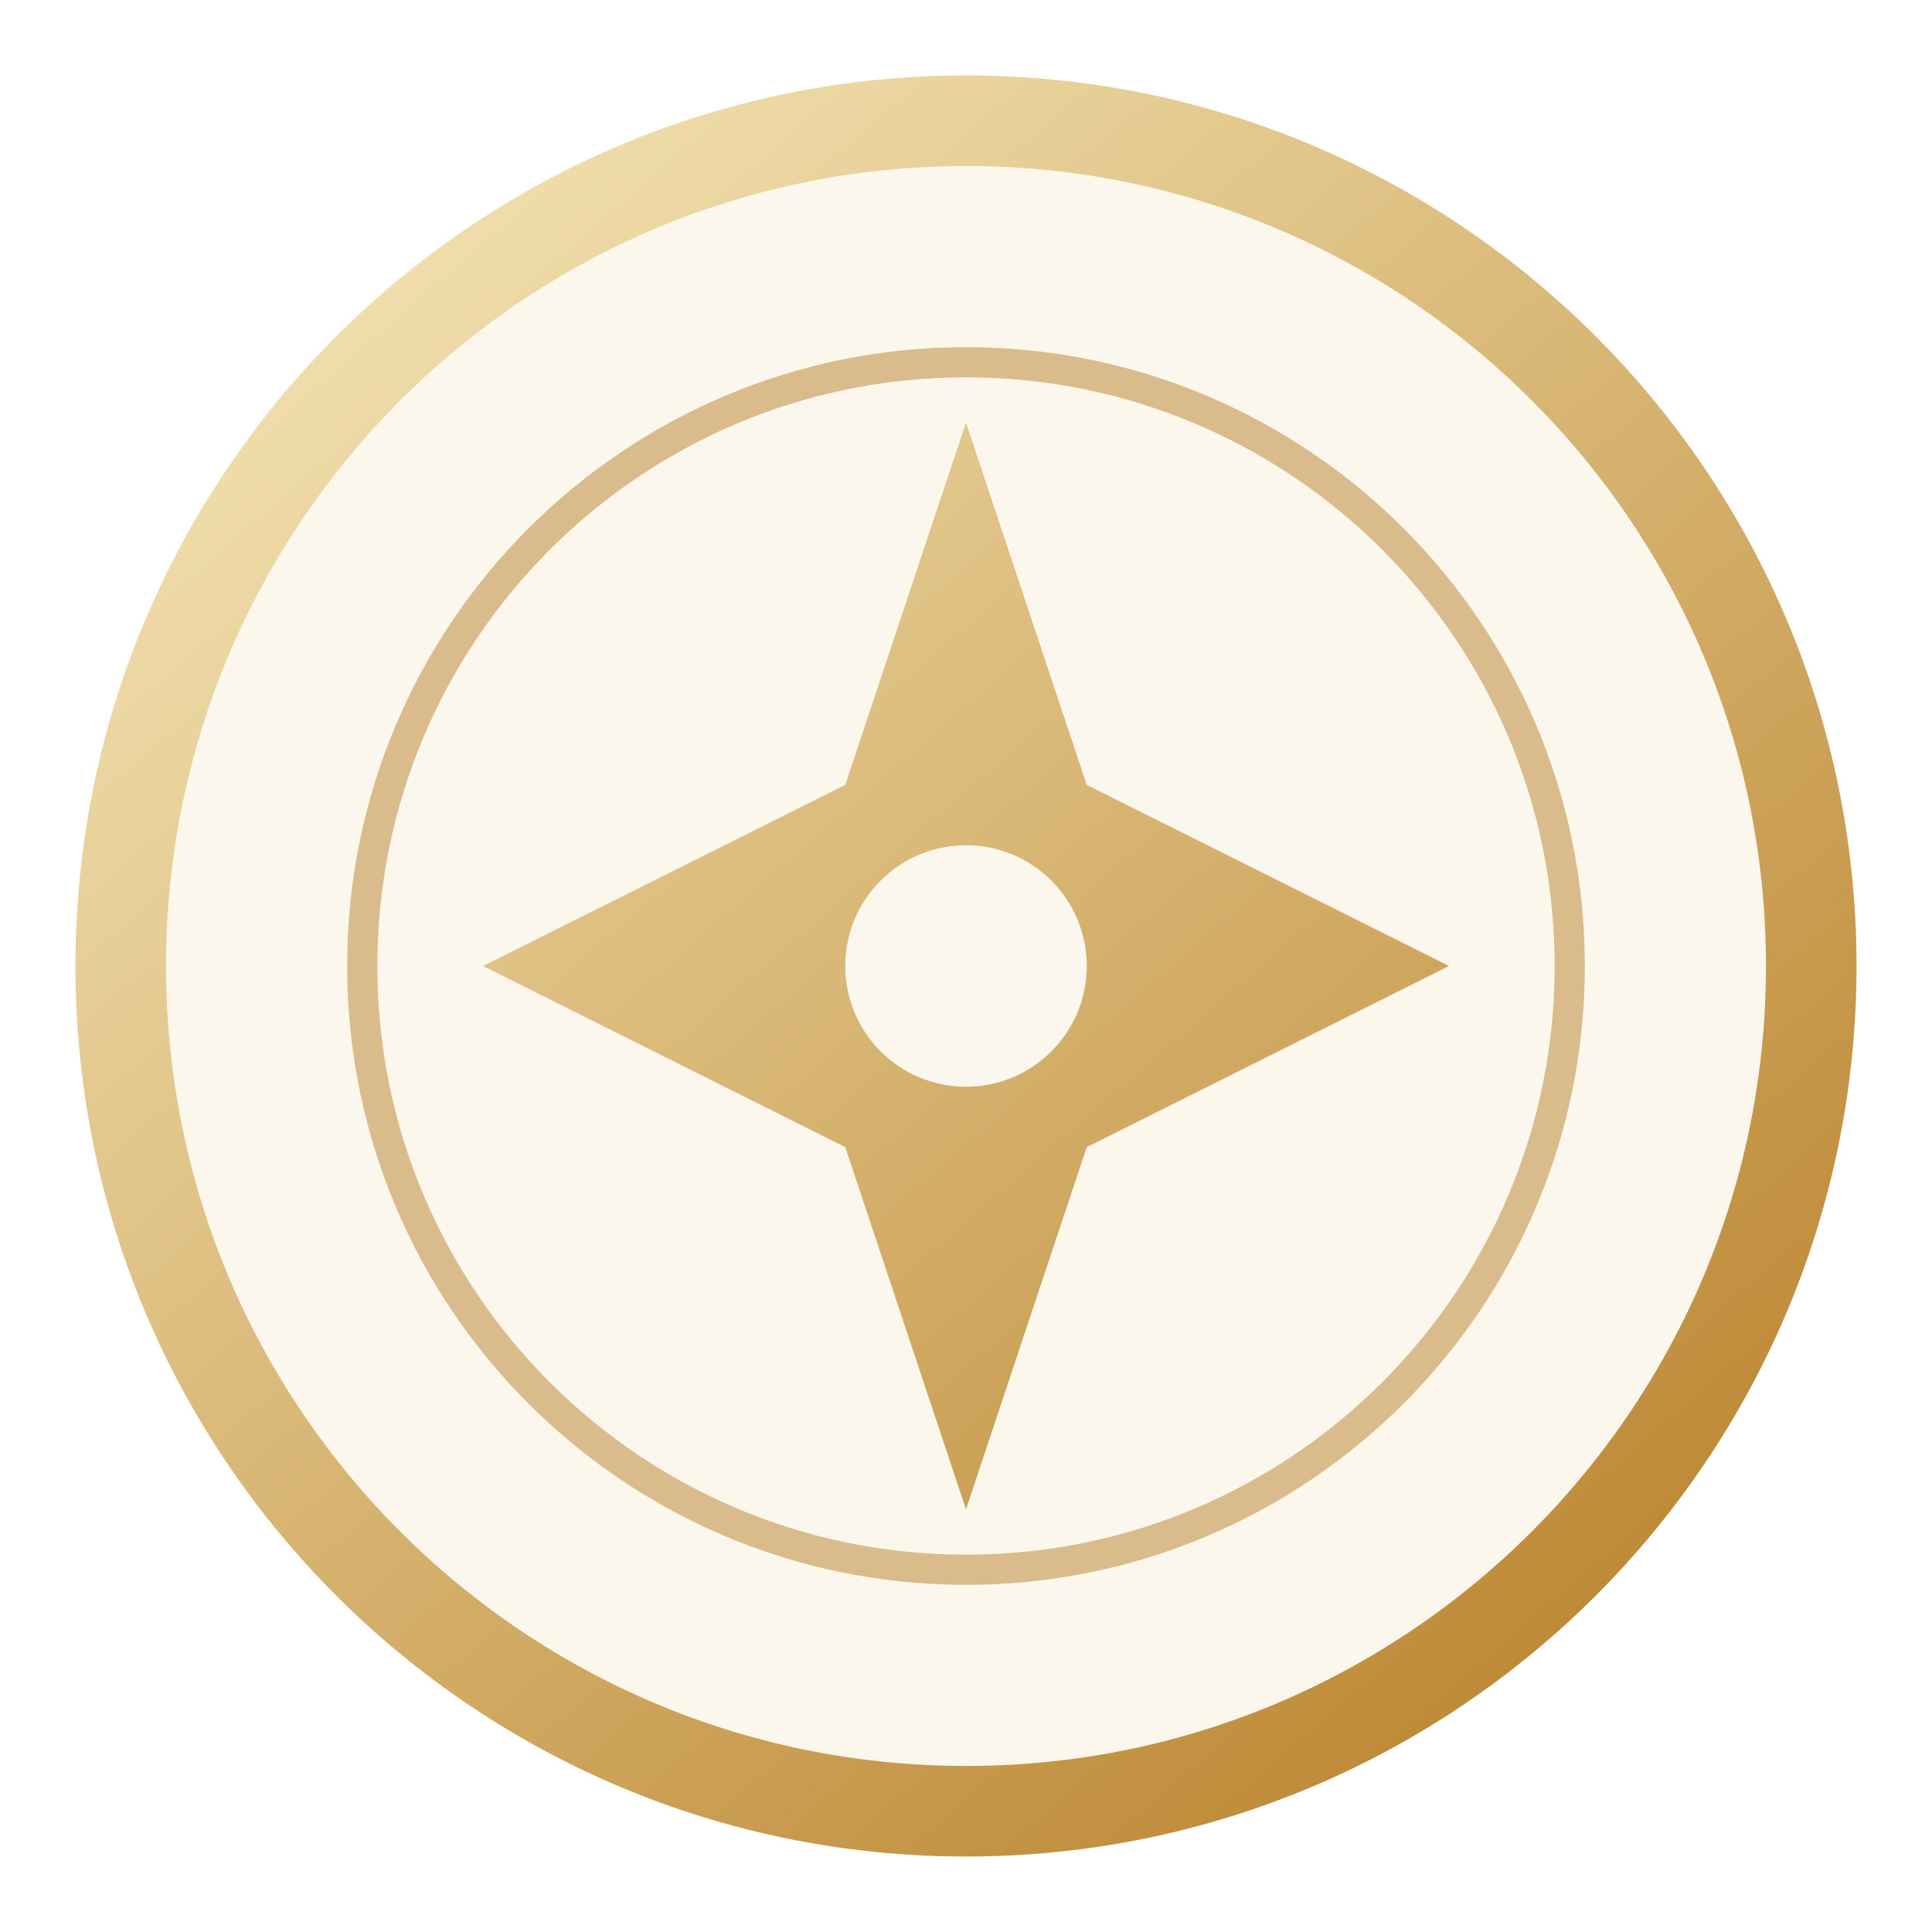
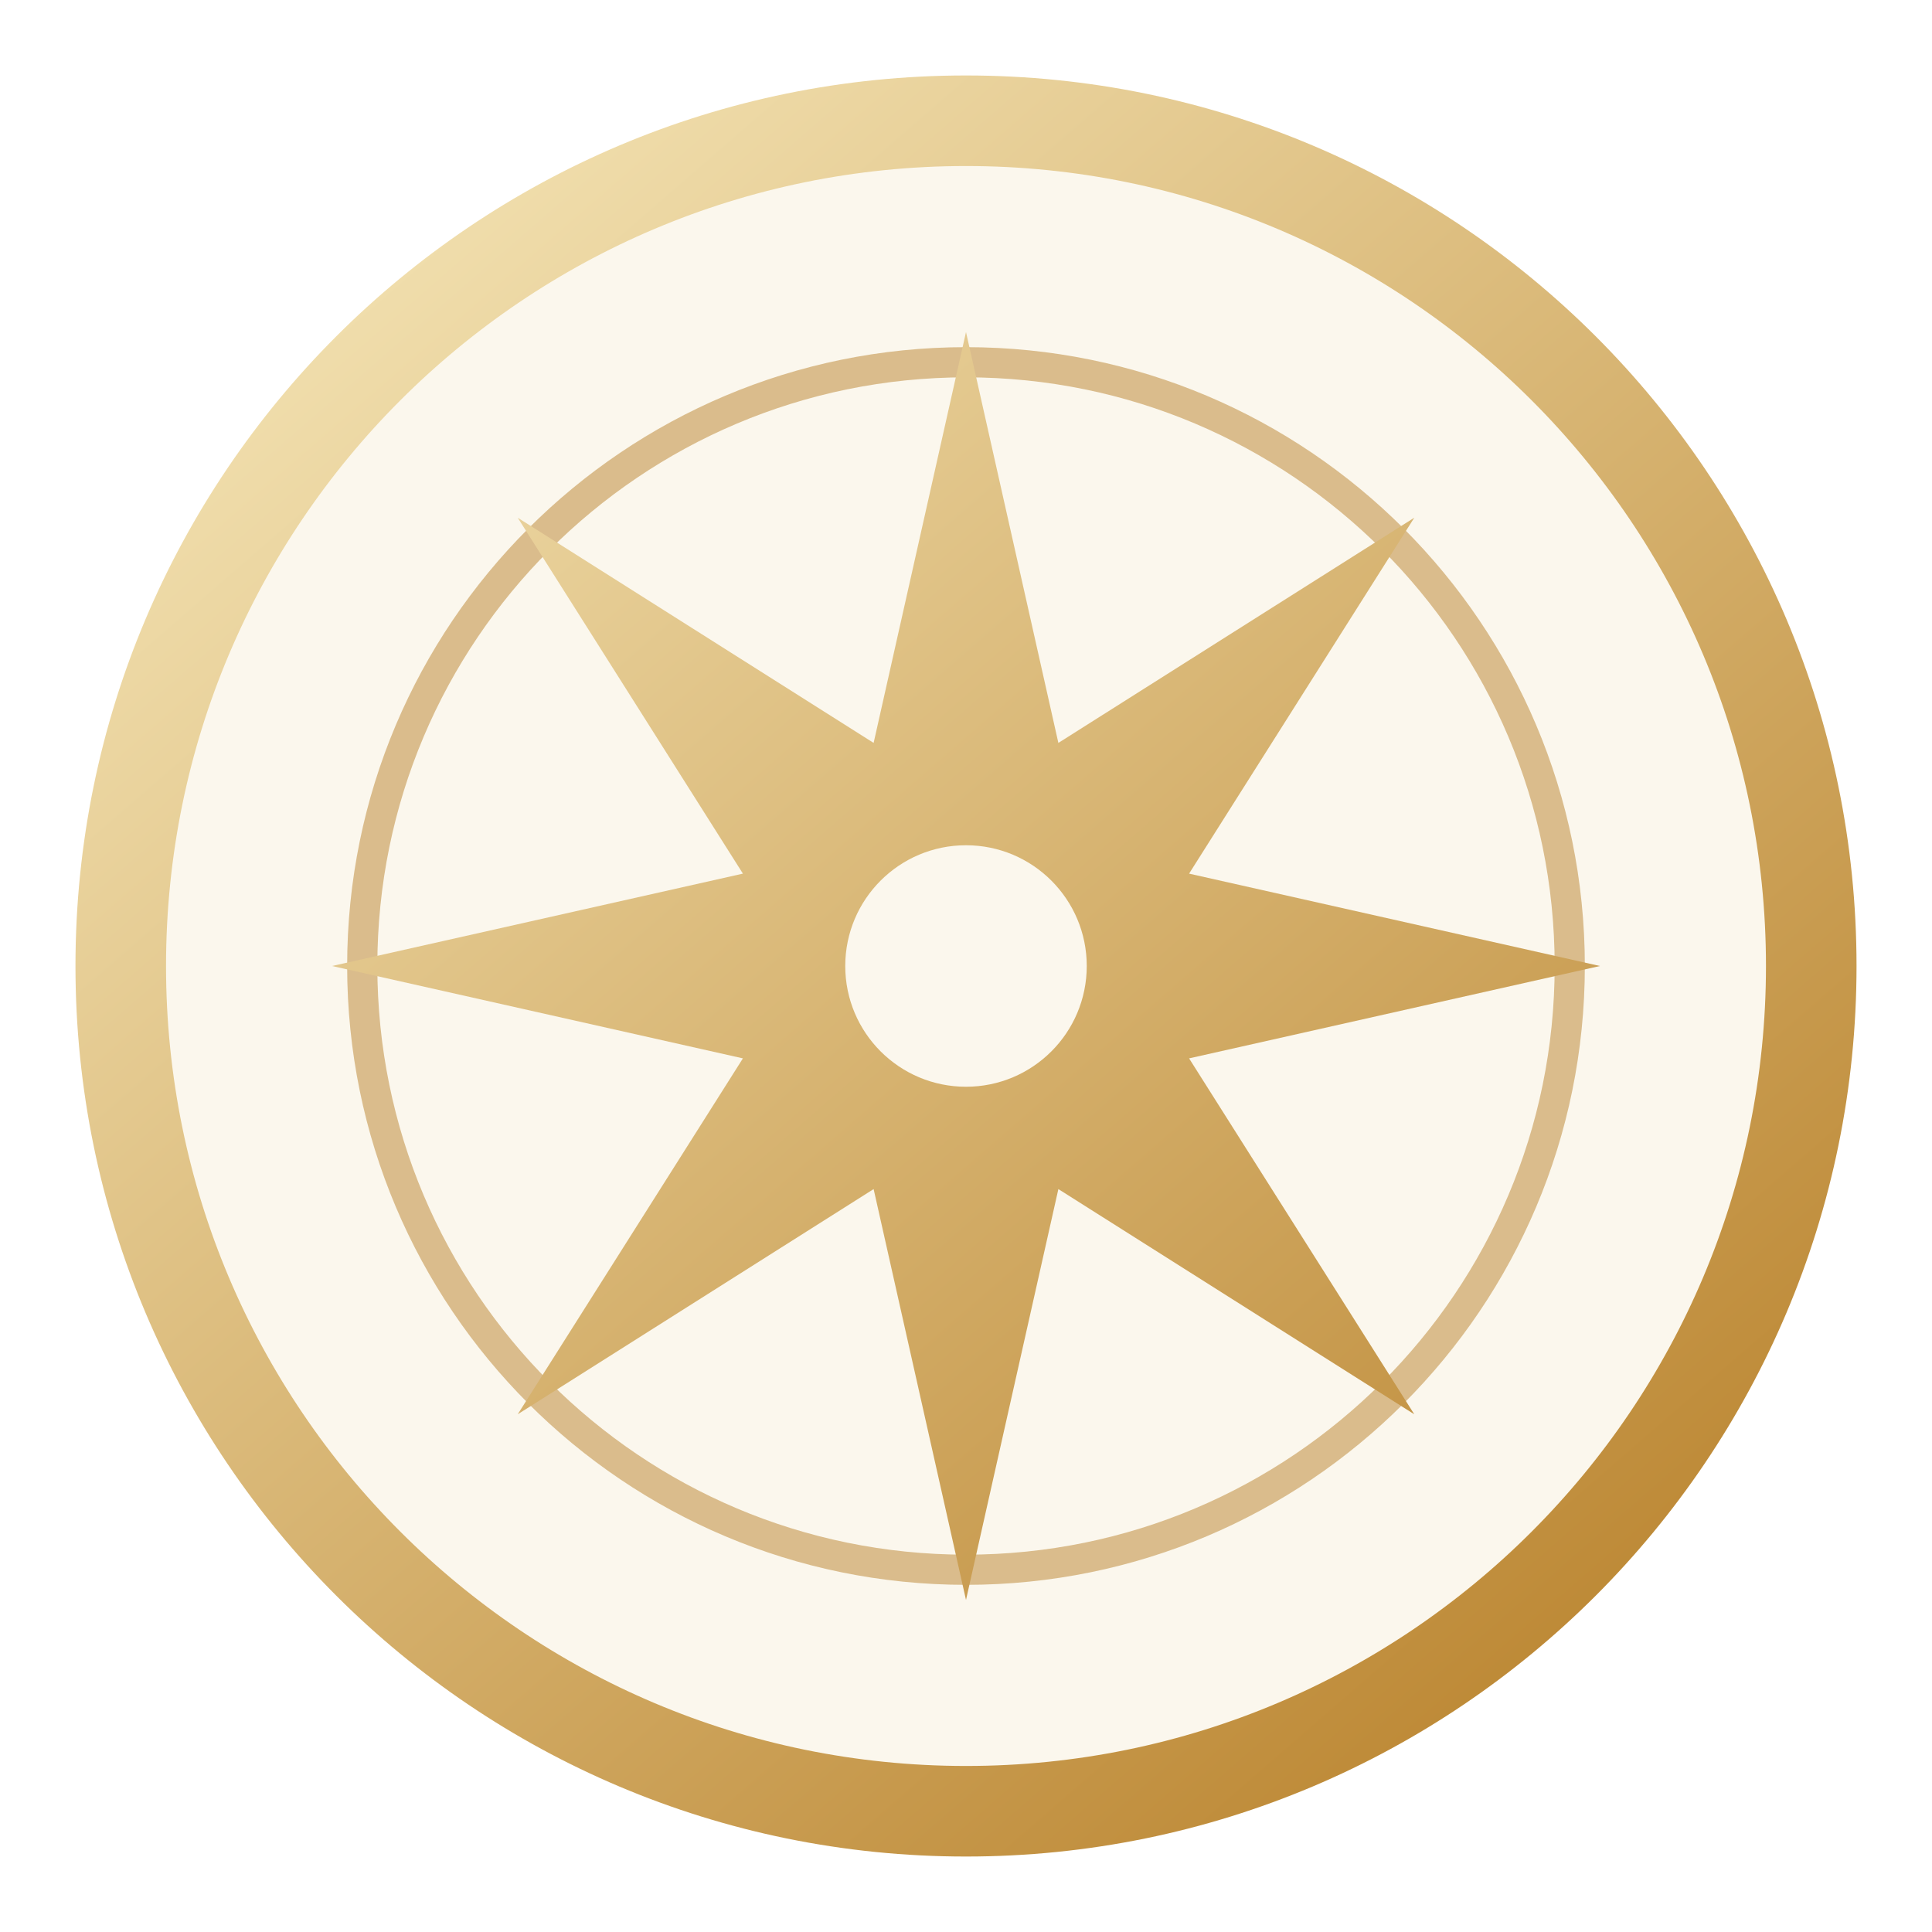
<svg xmlns="http://www.w3.org/2000/svg" viewBox="0 0 128 128" fill="none">
  <defs>
    <linearGradient id="bg" x1="18" y1="12" x2="110" y2="118" gradientUnits="userSpaceOnUse">
      <stop stop-color="#F4E4B5" />
      <stop offset="1" stop-color="#B9822C" />
    </linearGradient>
  </defs>
  <circle cx="64" cy="64" r="56" fill="#FBF7ED" stroke="url(#bg)" stroke-width="6" />
  <circle cx="64" cy="64" r="40" stroke="#B9822C" stroke-width="2" opacity=".5" />
-   <path d="M64 28 72 52 96 64 72 76 64 100 56 76 32 64 56 52 64 28Z" fill="url(#bg)" />
+   <path d="M64 22 70.12 49.22 93.7 34.3 78.78 57.88 106 64 78.78 70.12 93.7 93.7 70.12 78.78 64 106 57.88 78.78 34.3 93.7 49.22 70.12 22 64 49.22 57.88 34.3 34.3 57.88 49.22 64 22Z" fill="url(#bg)" />
  <circle cx="64" cy="64" r="8" fill="#FBF7ED" />
  <style>
    @media (prefers-color-scheme: dark) {
      circle:first-of-type { fill: #08131F; }
      #center { fill: #08131F; }
    }
  </style>
</svg>
